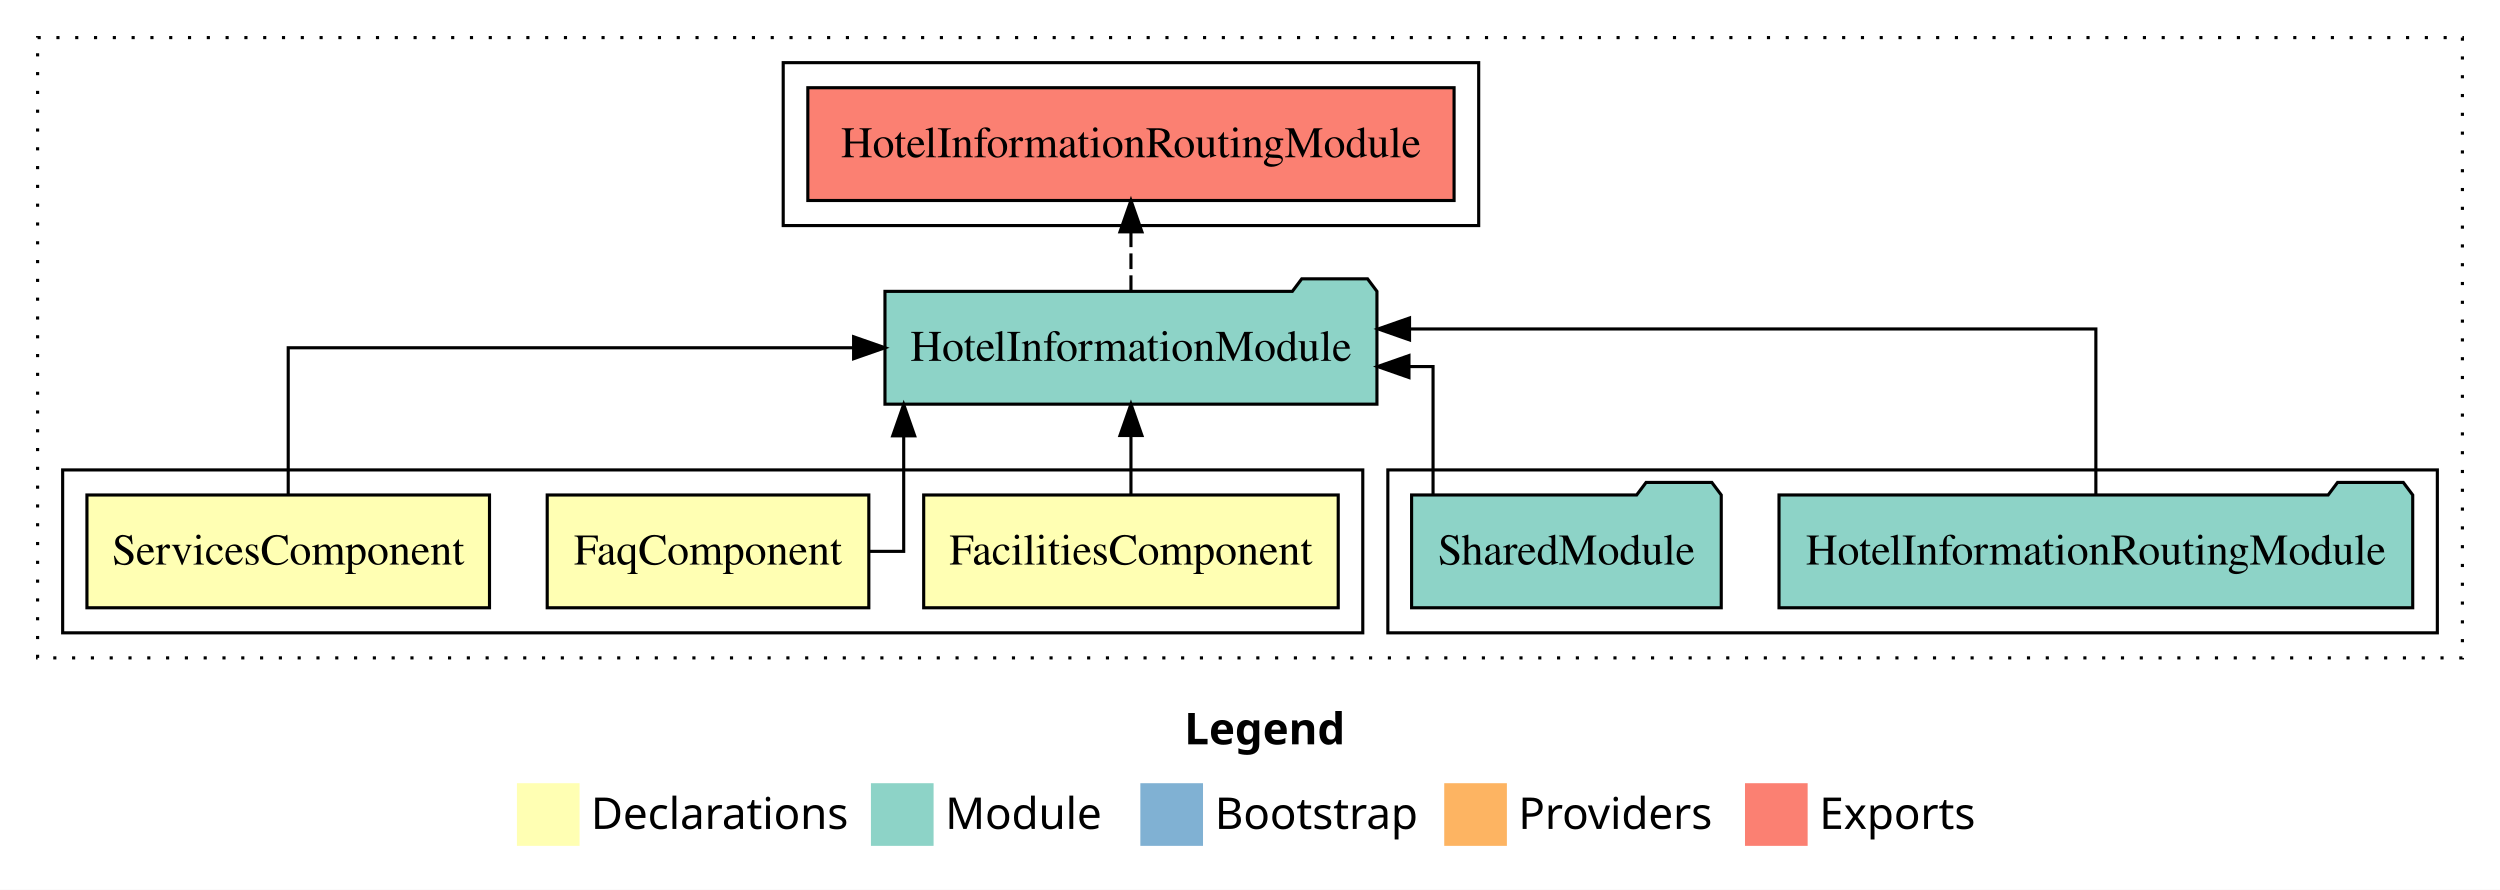
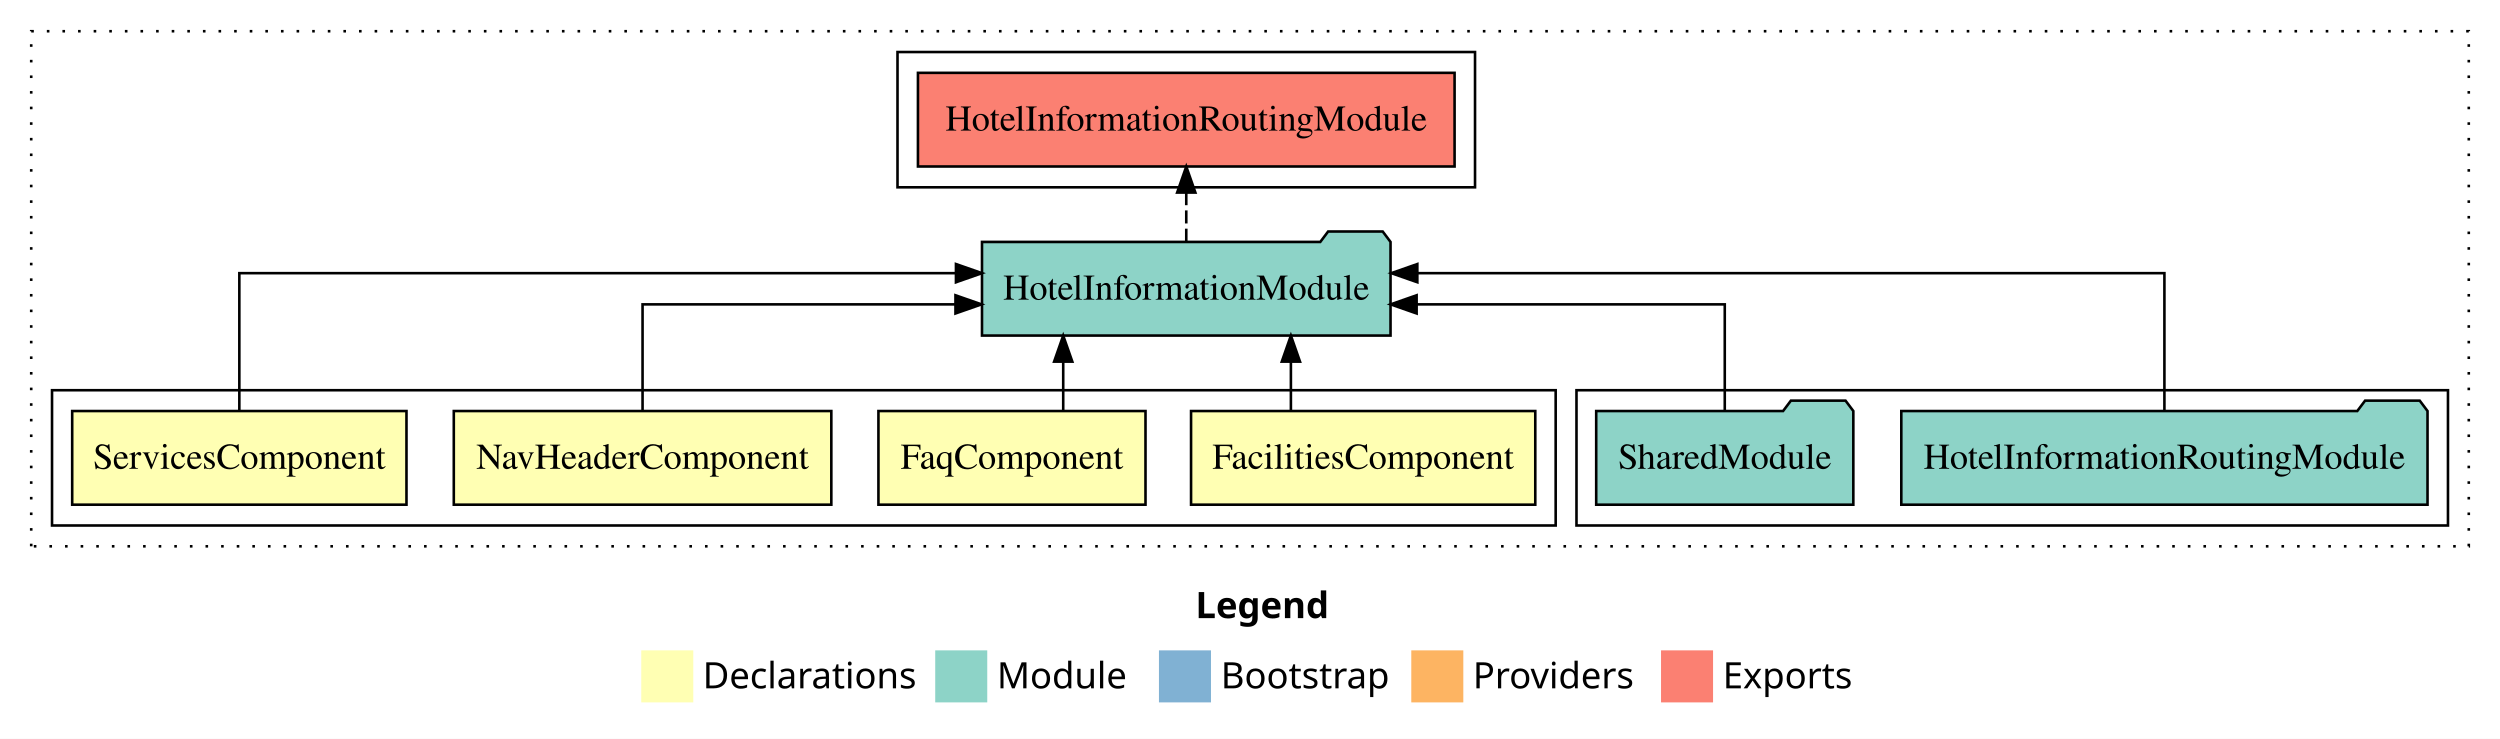
- <svg xmlns="http://www.w3.org/2000/svg" width="798pt" height="284pt" viewBox="0.00 0.00 798.00 284.00">
+ <svg xmlns="http://www.w3.org/2000/svg" width="961pt" height="284pt" viewBox="0.00 0.00 961.00 284.00">
  <g id="graph0" class="graph" transform="scale(1 1) rotate(0) translate(4 280)">
-     <polygon fill="white" stroke="transparent" points="-4,4 -4,-280 794,-280 794,4 -4,4" />
-     <text text-anchor="start" x="374.01" y="-42.4" font-family="sans-serif" font-weight="bold" font-size="14.00">Legend</text>
-     <polygon fill="#ffffb3" stroke="transparent" points="161,-10 161,-30 181,-30 181,-10 161,-10" />
-     <text text-anchor="start" x="184.63" y="-15.4" font-family="sans-serif" font-size="14.00">  Declarations</text>
-     <polygon fill="#8dd3c7" stroke="transparent" points="274,-10 274,-30 294,-30 294,-10 274,-10" />
-     <text text-anchor="start" x="297.73" y="-15.4" font-family="sans-serif" font-size="14.00">  Module</text>
-     <polygon fill="#80b1d3" stroke="transparent" points="360,-10 360,-30 380,-30 380,-10 360,-10" />
-     <text text-anchor="start" x="383.78" y="-15.4" font-family="sans-serif" font-size="14.00">  Bootstrap</text>
-     <polygon fill="#fdb462" stroke="transparent" points="457,-10 457,-30 477,-30 477,-10 457,-10" />
-     <text text-anchor="start" x="480.67" y="-15.4" font-family="sans-serif" font-size="14.00">  Providers</text>
-     <polygon fill="#fb8072" stroke="transparent" points="553,-10 553,-30 573,-30 573,-10 553,-10" />
-     <text text-anchor="start" x="576.73" y="-15.4" font-family="sans-serif" font-size="14.00">  Exports</text>
+     <polygon fill="white" stroke="transparent" points="-4,4 -4,-280 957,-280 957,4 -4,4" />
+     <text text-anchor="start" x="455.51" y="-42.4" font-family="sans-serif" font-weight="bold" font-size="14.00">Legend</text>
+     <polygon fill="#ffffb3" stroke="transparent" points="242.5,-10 242.5,-30 262.5,-30 262.5,-10 242.5,-10" />
+     <text text-anchor="start" x="266.13" y="-15.4" font-family="sans-serif" font-size="14.00">  Declarations</text>
+     <polygon fill="#8dd3c7" stroke="transparent" points="355.5,-10 355.5,-30 375.5,-30 375.5,-10 355.5,-10" />
+     <text text-anchor="start" x="379.23" y="-15.4" font-family="sans-serif" font-size="14.00">  Module</text>
+     <polygon fill="#80b1d3" stroke="transparent" points="441.5,-10 441.5,-30 461.5,-30 461.5,-10 441.5,-10" />
+     <text text-anchor="start" x="465.28" y="-15.4" font-family="sans-serif" font-size="14.00">  Bootstrap</text>
+     <polygon fill="#fdb462" stroke="transparent" points="538.5,-10 538.5,-30 558.5,-30 558.5,-10 538.5,-10" />
+     <text text-anchor="start" x="562.17" y="-15.4" font-family="sans-serif" font-size="14.00">  Providers</text>
+     <polygon fill="#fb8072" stroke="transparent" points="634.5,-10 634.5,-30 654.5,-30 654.5,-10 634.5,-10" />
+     <text text-anchor="start" x="658.23" y="-15.4" font-family="sans-serif" font-size="14.00">  Exports</text>
    <g id="clust1" class="cluster">
-       <polygon fill="none" stroke="black" stroke-dasharray="1,5" points="8,-70 8,-268 782,-268 782,-70 8,-70" />
+       <polygon fill="none" stroke="black" stroke-dasharray="1,5" points="8,-70 8,-268 945,-268 945,-70 8,-70" />
    </g>
    <g id="clust7" class="cluster">
-       <polygon fill="none" stroke="black" points="246,-208 246,-260 468,-260 468,-208 246,-208" />
-     </g>
-     <g id="clust6" class="cluster">
-       <polygon fill="none" stroke="black" points="439,-78 439,-130 774,-130 774,-78 439,-78" />
+       <polygon fill="none" stroke="black" points="602,-78 602,-130 937,-130 937,-78 602,-78" />
    </g>
    <g id="clust2" class="cluster">
-       <polygon fill="none" stroke="black" points="16,-78 16,-130 431,-130 431,-78 16,-78" />
+       <polygon fill="none" stroke="black" points="16,-78 16,-130 594,-130 594,-78 16,-78" />
+     </g>
+     <g id="clust8" class="cluster">
+       <polygon fill="none" stroke="black" points="341,-208 341,-260 563,-260 563,-208 341,-208" />
    </g>
    <g id="node1" class="node">
-       <polygon fill="#ffffb3" stroke="black" points="423.16,-122 290.84,-122 290.84,-86 423.16,-86 423.16,-122" />
-       <text text-anchor="middle" x="357" y="-99.8" font-family="Times,serif" font-size="14.00">FacilitiesComponent</text>
+       <polygon fill="#ffffb3" stroke="black" points="586.16,-122 453.84,-122 453.84,-86 586.16,-86 586.16,-122" />
+       <text text-anchor="middle" x="520" y="-99.8" font-family="Times,serif" font-size="14.00">FacilitiesComponent</text>
+     </g>
+     <g id="node5" class="node">
+       <polygon fill="#8dd3c7" stroke="black" points="530.52,-187 527.52,-191 506.52,-191 503.52,-187 373.48,-187 373.48,-151 530.52,-151 530.52,-187" />
+       <text text-anchor="middle" x="452" y="-164.8" font-family="Times,serif" font-size="14.00">HotelInformationModule</text>
+     </g>
+     <g id="edge1" class="edge">
+       <path fill="none" stroke="black" d="M492.22,-122.11C492.22,-122.11 492.22,-140.99 492.22,-140.99" />
+       <polygon fill="black" stroke="black" points="488.72,-140.99 492.22,-150.99 495.72,-140.99 488.72,-140.99" />
+     </g>
+     <g id="node2" class="node">
+       <polygon fill="#ffffb3" stroke="black" points="436.33,-122 333.67,-122 333.67,-86 436.33,-86 436.33,-122" />
+       <text text-anchor="middle" x="385" y="-99.8" font-family="Times,serif" font-size="14.00">FaqComponent</text>
+     </g>
+     <g id="edge2" class="edge">
+       <path fill="none" stroke="black" d="M404.7,-122.11C404.7,-122.11 404.7,-140.99 404.7,-140.99" />
+       <polygon fill="black" stroke="black" points="401.2,-140.99 404.7,-150.99 408.2,-140.99 401.2,-140.99" />
+     </g>
+     <g id="node3" class="node">
+       <polygon fill="#ffffb3" stroke="black" points="315.56,-122 170.44,-122 170.44,-86 315.56,-86 315.56,-122" />
+       <text text-anchor="middle" x="243" y="-99.8" font-family="Times,serif" font-size="14.00">NavHeaderComponent</text>
+     </g>
+     <g id="edge3" class="edge">
+       <path fill="none" stroke="black" d="M243,-122.02C243,-139.37 243,-163 243,-163 243,-163 363.28,-163 363.28,-163" />
+       <polygon fill="black" stroke="black" points="363.28,-166.5 373.28,-163 363.28,-159.5 363.28,-166.5" />
    </g>
    <g id="node4" class="node">
-       <polygon fill="#8dd3c7" stroke="black" points="435.52,-187 432.52,-191 411.52,-191 408.52,-187 278.48,-187 278.48,-151 435.52,-151 435.52,-187" />
-       <text text-anchor="middle" x="357" y="-164.8" font-family="Times,serif" font-size="14.00">HotelInformationModule</text>
-     </g>
-     <g id="edge1" class="edge">
-       <path fill="none" stroke="black" d="M357,-122.11C357,-122.11 357,-140.99 357,-140.99" />
-       <polygon fill="black" stroke="black" points="353.5,-140.99 357,-150.99 360.5,-140.99 353.5,-140.99" />
-     </g>
-     <g id="node2" class="node">
-       <polygon fill="#ffffb3" stroke="black" points="273.33,-122 170.67,-122 170.67,-86 273.33,-86 273.33,-122" />
-       <text text-anchor="middle" x="222" y="-99.8" font-family="Times,serif" font-size="14.00">FaqComponent</text>
-     </g>
-     <g id="edge2" class="edge">
-       <path fill="none" stroke="black" d="M273.29,-104C279.92,-104 284.46,-104 284.46,-104 284.46,-104 284.46,-140.89 284.46,-140.89" />
-       <polygon fill="black" stroke="black" points="280.96,-140.89 284.46,-150.89 287.96,-140.89 280.96,-140.89" />
-     </g>
-     <g id="node3" class="node">
      <polygon fill="#ffffb3" stroke="black" points="152.25,-122 23.75,-122 23.75,-86 152.25,-86 152.25,-122" />
      <text text-anchor="middle" x="88" y="-99.8" font-family="Times,serif" font-size="14.00">ServicesComponent</text>
    </g>
-     <g id="edge3" class="edge">
-       <path fill="none" stroke="black" d="M88,-122.11C88,-141.34 88,-169 88,-169 88,-169 268.47,-169 268.47,-169" />
-       <polygon fill="black" stroke="black" points="268.47,-172.5 278.47,-169 268.47,-165.5 268.47,-172.5" />
+     <g id="edge4" class="edge">
+       <path fill="none" stroke="black" d="M88,-122.28C88,-143.32 88,-175 88,-175 88,-175 363.47,-175 363.47,-175" />
+       <polygon fill="black" stroke="black" points="363.47,-178.5 373.47,-175 363.47,-171.5 363.47,-178.5" />
+     </g>
+     <g id="node8" class="node">
+       <polygon fill="#fb8072" stroke="black" points="555.14,-252 348.86,-252 348.86,-216 555.14,-216 555.14,-252" />
+       <text text-anchor="middle" x="452" y="-229.8" font-family="Times,serif" font-size="14.00">HotelInformationRoutingModule </text>
+     </g>
+     <g id="edge7" class="edge">
+       <path fill="none" stroke="black" stroke-dasharray="5,2" d="M452,-187.11C452,-187.11 452,-205.99 452,-205.99" />
+       <polygon fill="black" stroke="black" points="448.5,-205.99 452,-215.99 455.5,-205.99 448.5,-205.99" />
+     </g>
+     <g id="node6" class="node">
+       <polygon fill="#8dd3c7" stroke="black" points="929.14,-122 926.14,-126 905.14,-126 902.14,-122 726.86,-122 726.86,-86 929.14,-86 929.14,-122" />
+       <text text-anchor="middle" x="828" y="-99.8" font-family="Times,serif" font-size="14.00">HotelInformationRoutingModule</text>
+     </g>
+     <g id="edge5" class="edge">
+       <path fill="none" stroke="black" d="M828,-122.28C828,-143.32 828,-175 828,-175 828,-175 540.82,-175 540.82,-175" />
+       <polygon fill="black" stroke="black" points="540.82,-171.5 530.82,-175 540.82,-178.5 540.82,-171.5" />
    </g>
    <g id="node7" class="node">
-       <polygon fill="#fb8072" stroke="black" points="460.14,-252 253.86,-252 253.86,-216 460.14,-216 460.14,-252" />
-       <text text-anchor="middle" x="357" y="-229.8" font-family="Times,serif" font-size="14.00">HotelInformationRoutingModule </text>
+       <polygon fill="#8dd3c7" stroke="black" points="708.42,-122 705.42,-126 684.42,-126 681.42,-122 609.58,-122 609.58,-86 708.42,-86 708.42,-122" />
+       <text text-anchor="middle" x="659" y="-99.8" font-family="Times,serif" font-size="14.00">SharedModule</text>
    </g>
    <g id="edge6" class="edge">
-       <path fill="none" stroke="black" stroke-dasharray="5,2" d="M357,-187.11C357,-187.11 357,-205.99 357,-205.99" />
-       <polygon fill="black" stroke="black" points="353.5,-205.99 357,-215.99 360.5,-205.99 353.5,-205.99" />
-     </g>
-     <g id="node5" class="node">
-       <polygon fill="#8dd3c7" stroke="black" points="766.14,-122 763.14,-126 742.14,-126 739.14,-122 563.86,-122 563.86,-86 766.14,-86 766.14,-122" />
-       <text text-anchor="middle" x="665" y="-99.8" font-family="Times,serif" font-size="14.00">HotelInformationRoutingModule</text>
-     </g>
-     <g id="edge4" class="edge">
-       <path fill="none" stroke="black" d="M665,-122.28C665,-143.32 665,-175 665,-175 665,-175 445.92,-175 445.92,-175" />
-       <polygon fill="black" stroke="black" points="445.92,-171.5 435.92,-175 445.92,-178.5 445.92,-171.5" />
-     </g>
-     <g id="node6" class="node">
-       <polygon fill="#8dd3c7" stroke="black" points="545.42,-122 542.42,-126 521.42,-126 518.42,-122 446.58,-122 446.58,-86 545.42,-86 545.42,-122" />
-       <text text-anchor="middle" x="496" y="-99.8" font-family="Times,serif" font-size="14.00">SharedModule</text>
-     </g>
-     <g id="edge5" class="edge">
-       <path fill="none" stroke="black" d="M453.43,-122.02C453.43,-139.37 453.43,-163 453.43,-163 453.43,-163 445.74,-163 445.74,-163" />
-       <polygon fill="black" stroke="black" points="445.74,-159.5 435.74,-163 445.74,-166.5 445.74,-159.5" />
+       <path fill="none" stroke="black" d="M659,-122.02C659,-139.37 659,-163 659,-163 659,-163 540.55,-163 540.55,-163" />
+       <polygon fill="black" stroke="black" points="540.55,-159.5 530.55,-163 540.55,-166.5 540.55,-159.5" />
    </g>
  </g>
</svg>
